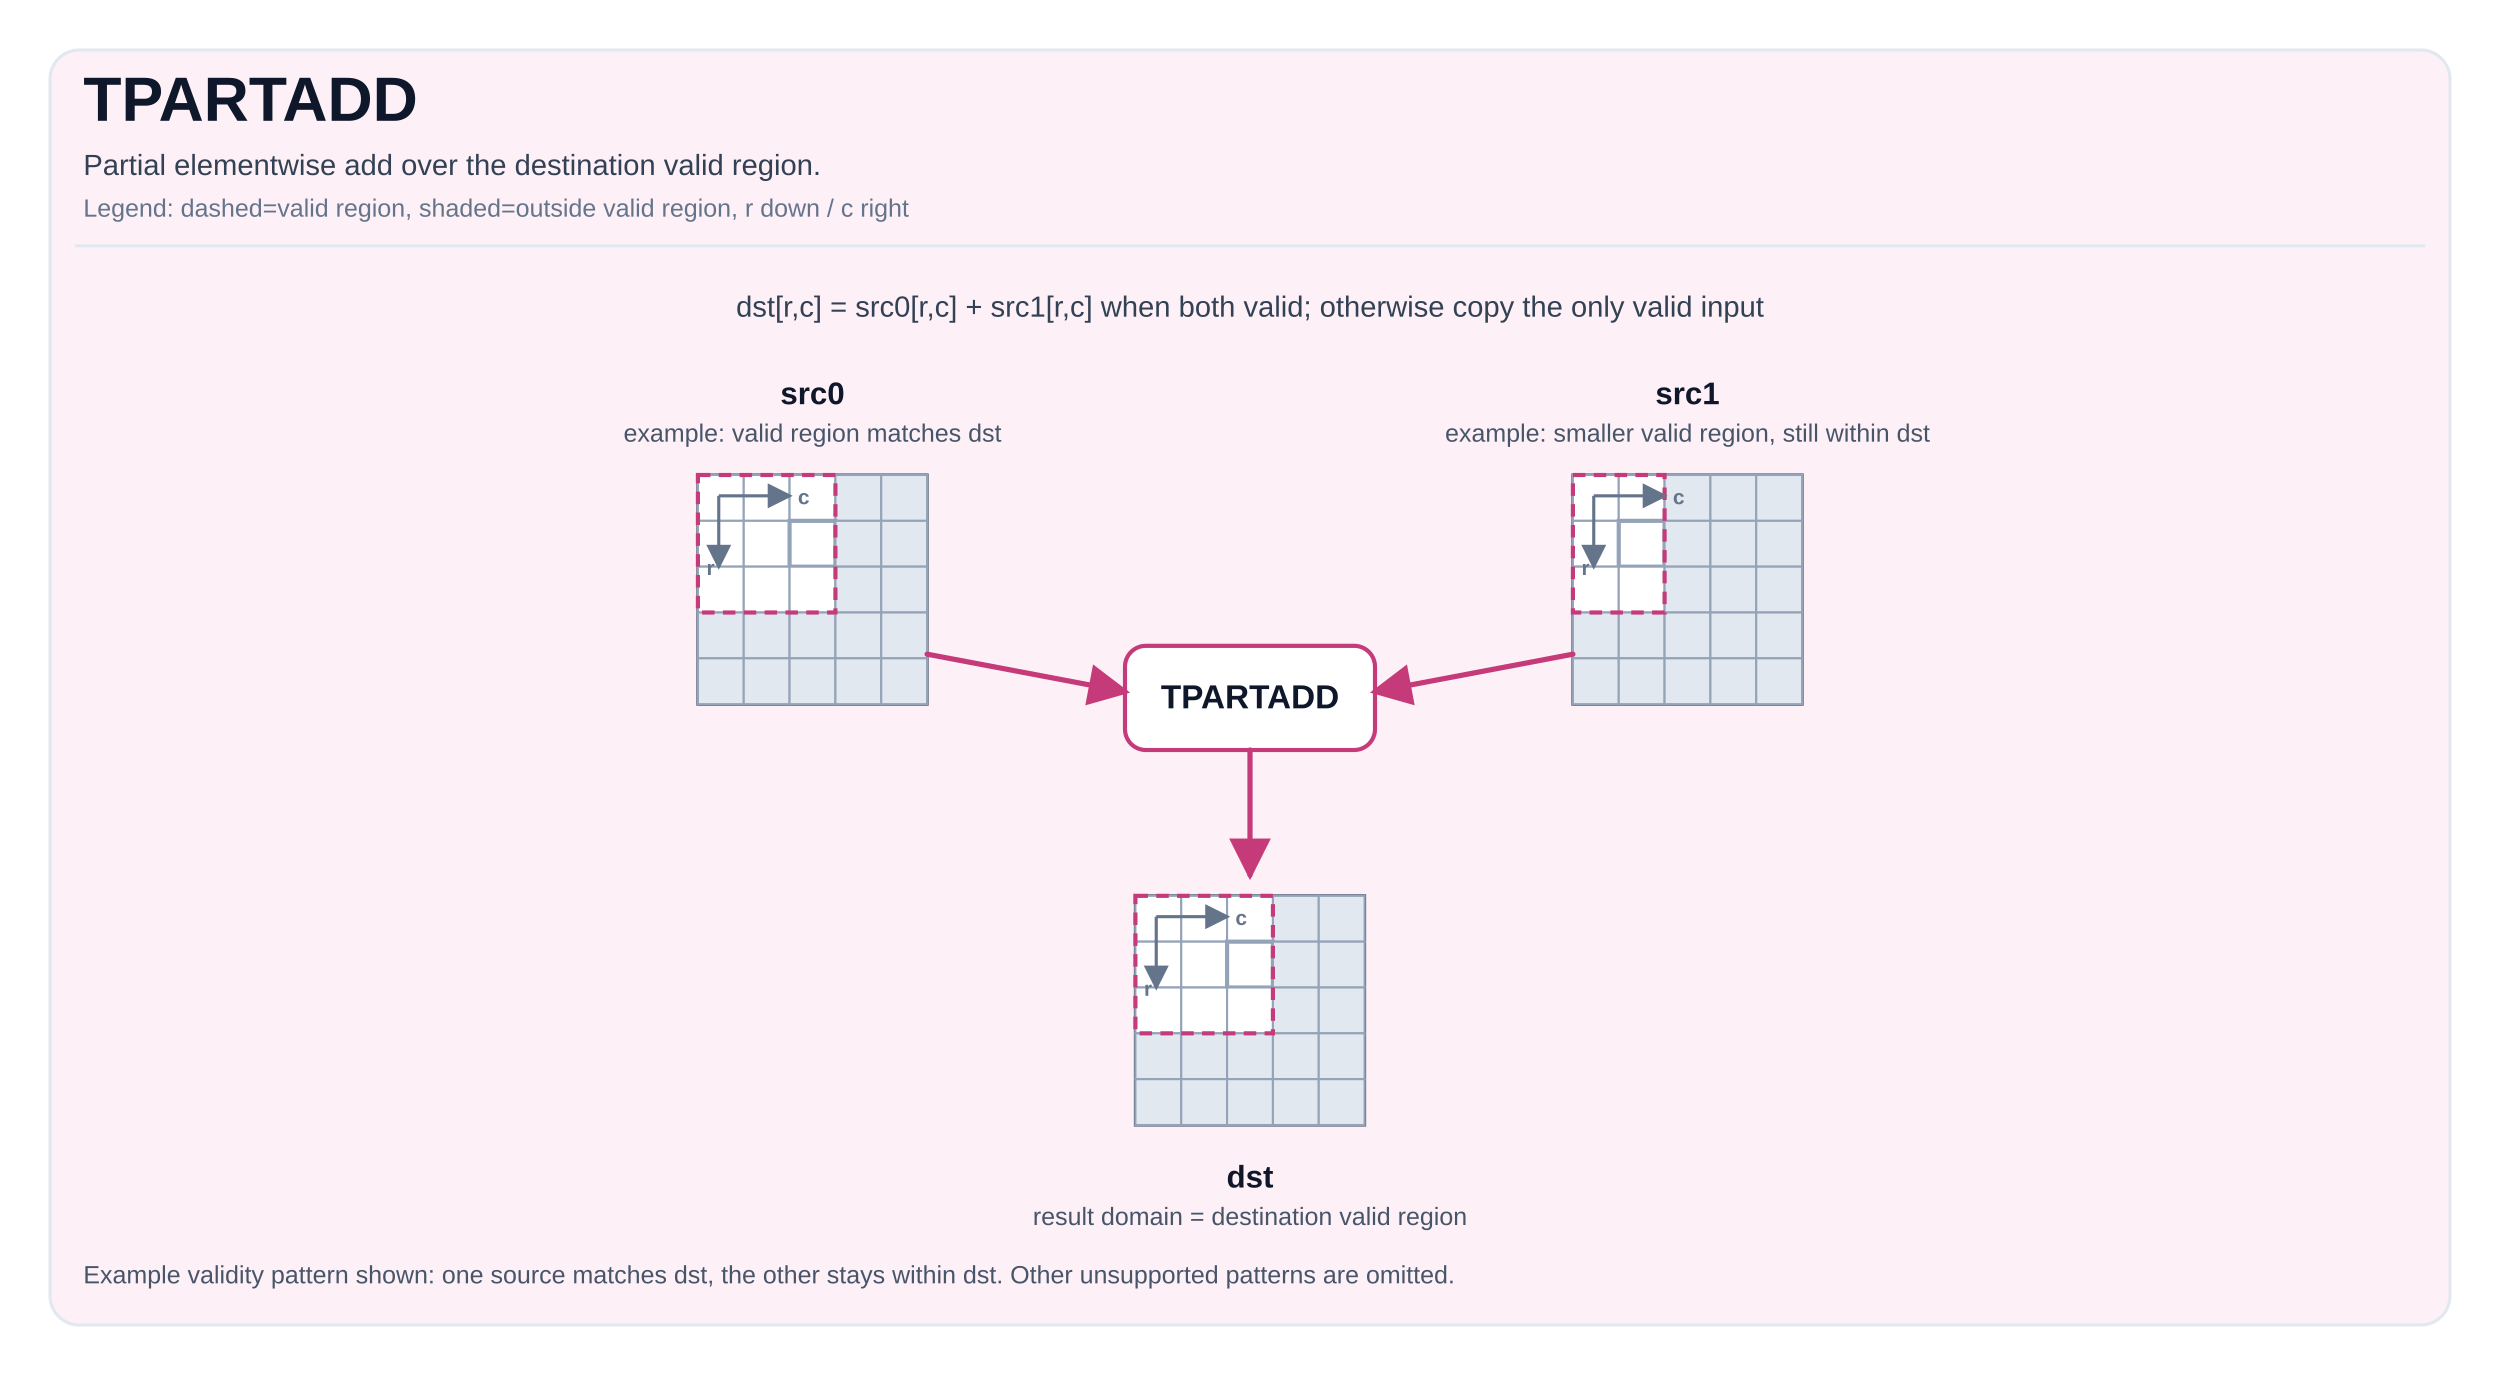
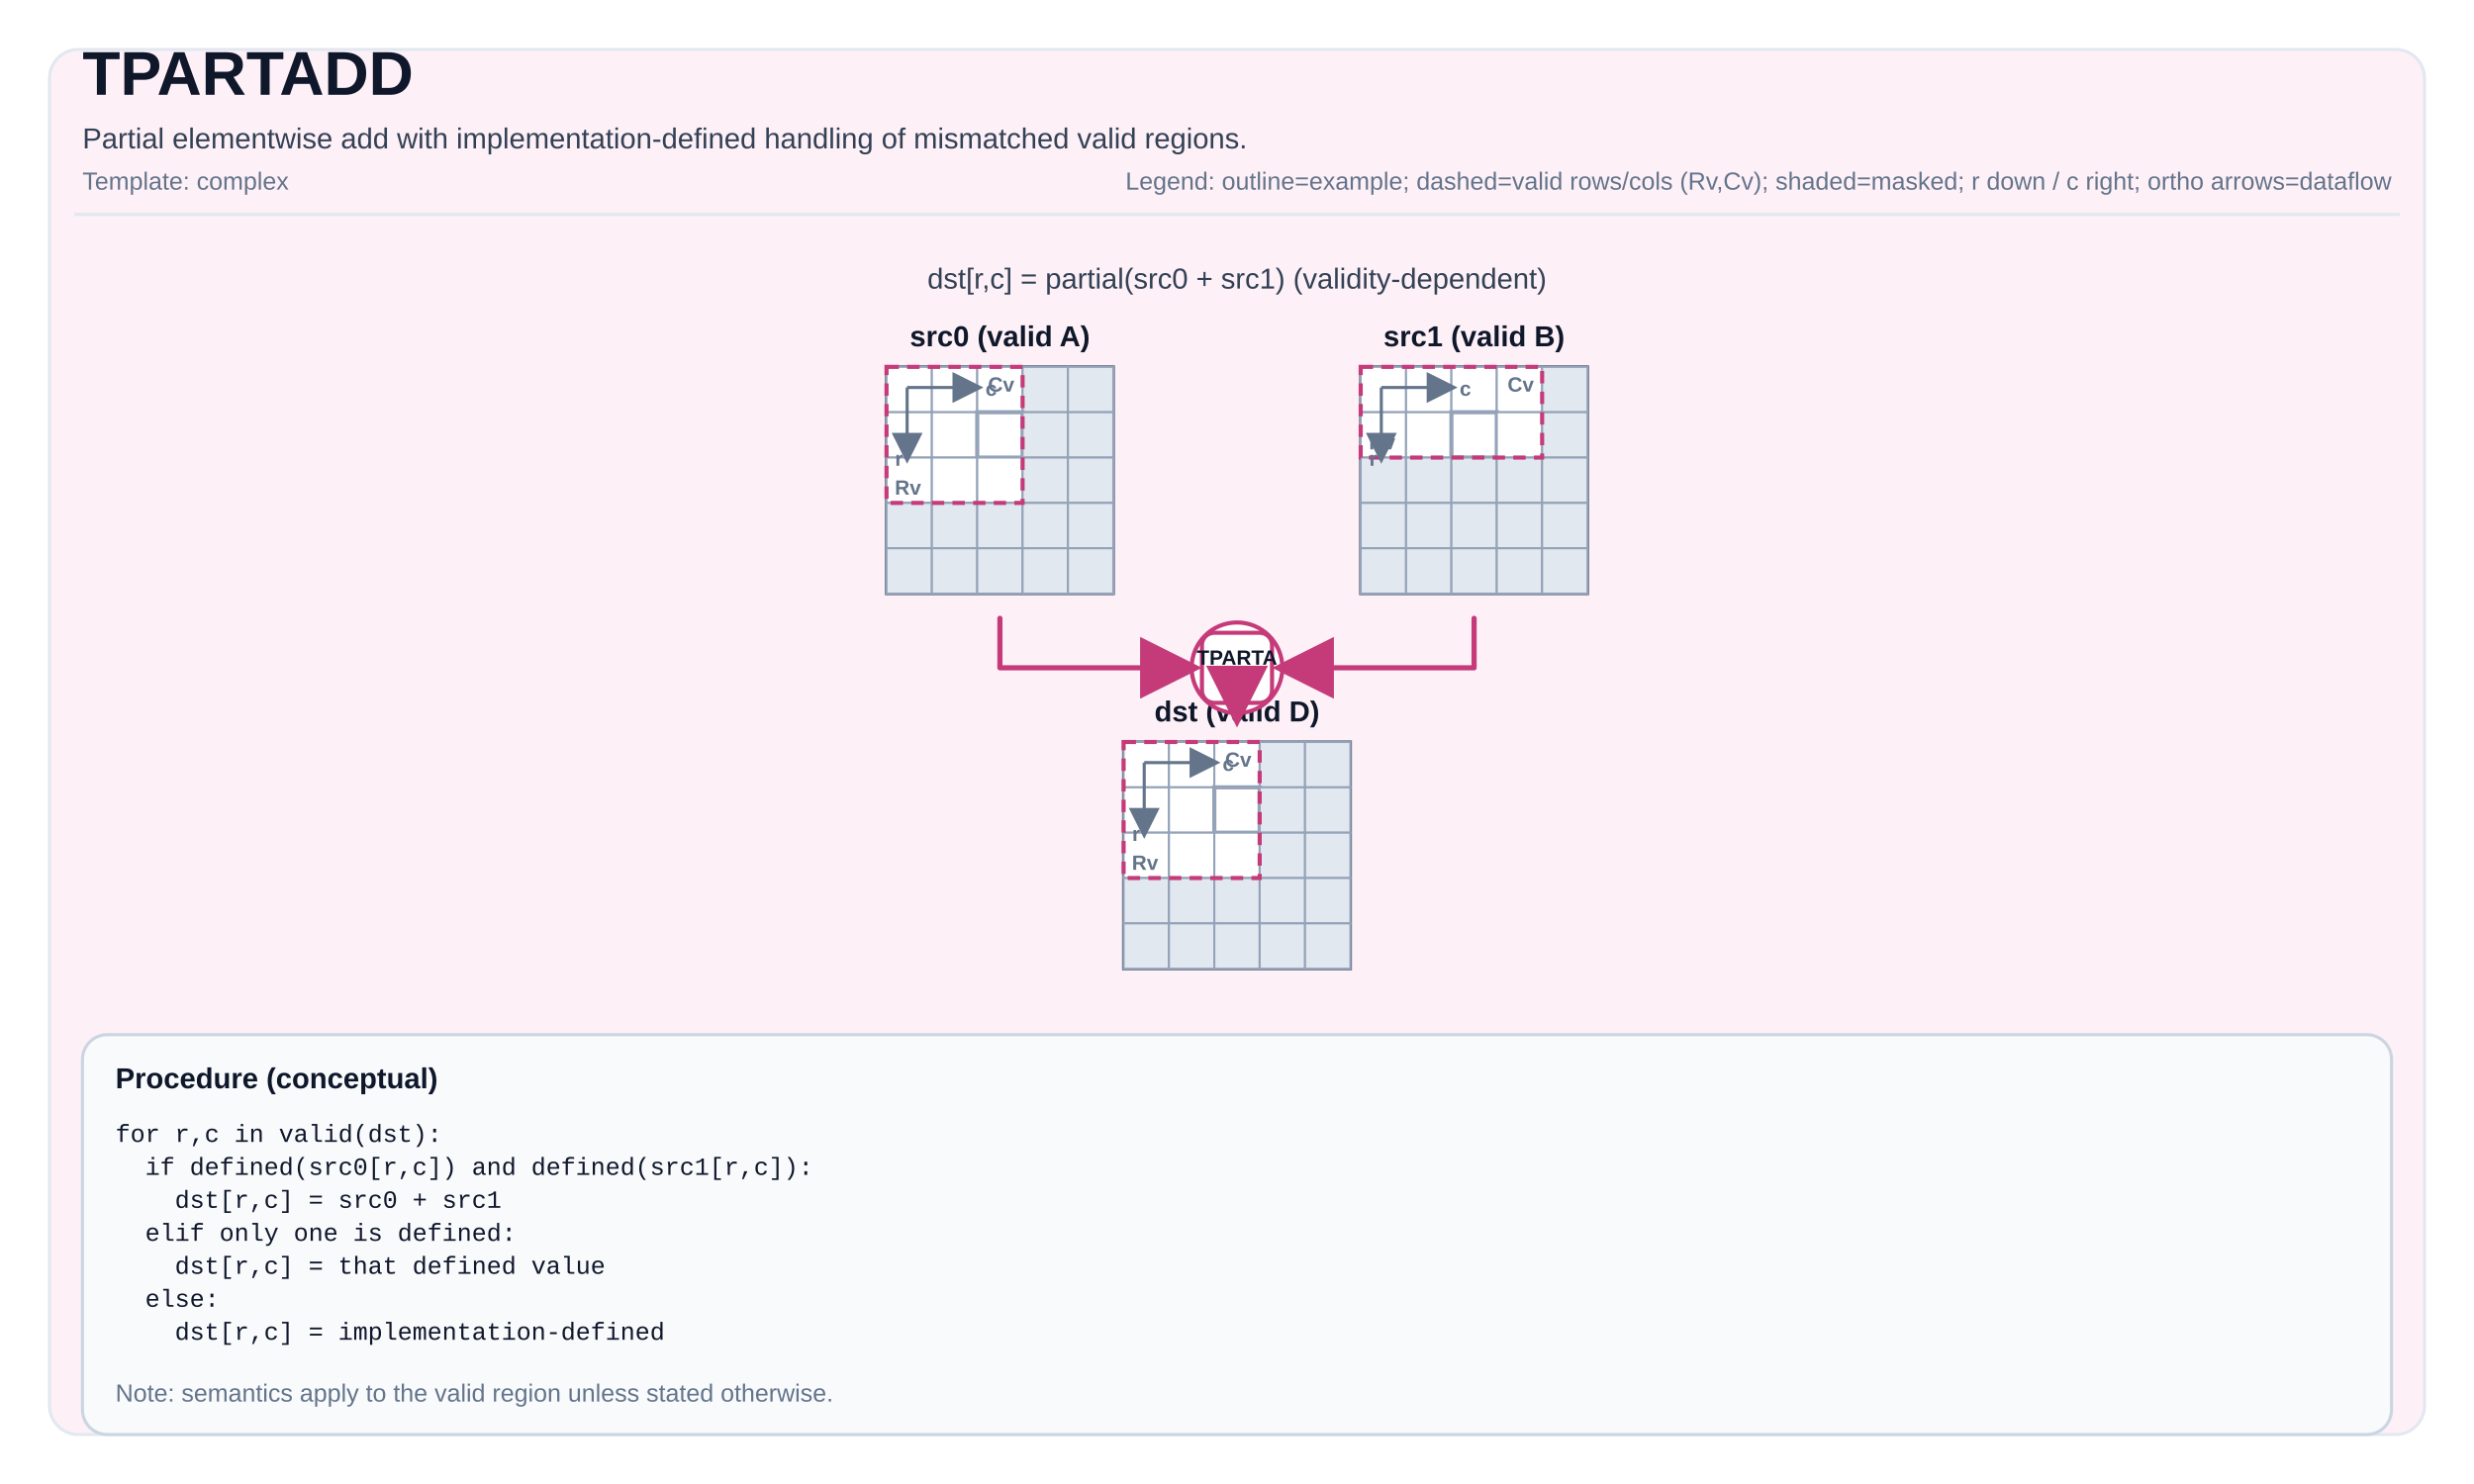
- <svg xmlns="http://www.w3.org/2000/svg" width="1200" height="660" viewBox="0 0 1200 660" role="img" aria-label="TPARTADD tile operation diagram">
+ <svg xmlns="http://www.w3.org/2000/svg" width="1200" height="720" viewBox="0 0 1200 720" role="img" aria-label="TPARTADD tile operation diagram">
  <defs>
-     <marker id="arrow" markerWidth="8" markerHeight="8" refX="7" refY="4" orient="auto">
-       <path d="M0,0 L0,8 L8,4 z" fill="#C53A79" />
+     <marker id="arrow" markerWidth="12" markerHeight="12" refX="10" refY="6" orient="auto">
+       <path d="M0,0 L0,12 L12,6 z" fill="#C53A79" />
    </marker>
-     <marker id="axisArrow" markerWidth="8" markerHeight="8" refX="7" refY="4" orient="auto">
-       <path d="M0,0 L0,8 L8,4 z" fill="#64748b" />
+     <marker id="axisArrow" markerWidth="10" markerHeight="10" refX="8" refY="5" orient="auto">
+       <path d="M0,0 L0,10 L10,5 z" fill="#64748b" />
    </marker>
  </defs>
  <style>
svg { font-family: Arial, Helvetica, sans-serif; }
.title { font-size: 30px; font-weight: 700; fill: #0f172a; }
.subtitle { font-size: 14px; fill: #334155; }
.meta { font-size: 12px; fill: #64748b; }
.frame { fill: white; }
.panel { fill: #FDF0F6; stroke: #e2e8f0; stroke-width: 1.5; rx: 14; }
- .tileLabel { font-size: 15px; font-weight: 700; fill: #0f172a; }
- .tileNote { font-size: 12px; fill: #475569; }
+ .tileLabel { font-size: 14px; font-weight: 700; fill: #0f172a; }
.tileBorder { fill: none; stroke: #475569; stroke-width: 1.5; }
.cell { fill: #ffffff; stroke: #94a3b8; stroke-width: 1; }
.cellMasked { fill: #e2e8f0; }
.cellHL { stroke-width: 2; }
+ .cellText { font-family: ui-monospace, SFMono-Regular, Menlo, Monaco, Consolas, 'Liberation Mono', 'Courier New', monospace; font-size: 10px; fill: #0f172a; }
.arrow { stroke-width: 2.5; fill: none; stroke-linejoin: round; stroke-linecap: round; }
.axisLine { stroke: #64748b; stroke-width: 1.5; fill: none; }
.axisText { font-size: 10px; fill: #64748b; font-weight: 700; }
- .opRect { fill: #ffffff; stroke: #C53A79; stroke-width: 2; rx: 10; }
- .opText { font-size: 16px; font-weight: 800; fill: #0f172a; }
+ .opCircle { fill: #ffffff; stroke-width: 2; }
+ .opRect { fill: #ffffff; stroke-width: 2; }
+ .opText { font-size: 10px; font-weight: 800; fill: #0f172a; }
+ .procBox { fill: #f8fafc; stroke: #cbd5e1; stroke-width: 1.5; rx: 12; }
+ .procTitle { font-size: 14px; font-weight: 700; fill: #0f172a; }
+ .procText { font-family: ui-monospace, SFMono-Regular, Menlo, Monaco, Consolas, 'Liberation Mono', 'Courier New', monospace; font-size: 12px; fill: #0f172a; }
+ .smallLabel { font-size: 12px; fill: #334155; }
+ .scalarBox { fill: #ffffff; stroke: #cbd5e1; stroke-width: 1.5; }
+ .scalarValue { font-size: 16px; font-weight: 700; }
.validBox { fill: none; stroke-width: 2; stroke-dasharray: 6 4; }
- .caption { font-size: 12px; fill: #475569; }
</style>
-   <rect x="0" y="0" width="1200" height="660" class="frame" />
-   <rect x="24" y="24" width="1152" height="612" class="panel" />
-   <text x="40" y="58" class="title">TPARTADD</text>
-   <text x="40" y="84" class="subtitle">Partial elementwise add over the destination valid region.</text>
-   <text x="40" y="104" class="meta">Legend: dashed=valid region, shaded=outside valid region, r down / c right</text>
-   <line x1="36" y1="118" x2="1164" y2="118" stroke="#e2e8f0" stroke-width="1.5" />
-   <text x="600" y="152" class="subtitle" text-anchor="middle" fill="#C53A79">dst[r,c] = src0[r,c] + src1[r,c] when both valid; otherwise copy the only valid input</text>
-   <text x="390" y="194" class="tileLabel" text-anchor="middle">src0</text>
-   <text x="390" y="212" class="tileNote" text-anchor="middle">example: valid region matches dst</text>
-   <rect x="335" y="228" width="110" height="110" class="tileBorder" />
-   <rect x="335" y="228" width="22" height="22" class="cell" />
-   <rect x="357" y="228" width="22" height="22" class="cell" />
-   <rect x="379" y="228" width="22" height="22" class="cell" />
-   <rect x="401" y="228" width="22" height="22" class="cell cellMasked" />
-   <rect x="423" y="228" width="22" height="22" class="cell cellMasked" />
-   <rect x="335" y="250" width="22" height="22" class="cell" />
-   <rect x="357" y="250" width="22" height="22" class="cell" />
-   <rect x="379" y="250" width="22" height="22" class="cell cellHL" stroke="#C53A79" />
-   <rect x="401" y="250" width="22" height="22" class="cell cellMasked" />
-   <rect x="423" y="250" width="22" height="22" class="cell cellMasked" />
-   <rect x="335" y="272" width="22" height="22" class="cell" />
-   <rect x="357" y="272" width="22" height="22" class="cell" />
-   <rect x="379" y="272" width="22" height="22" class="cell" />
-   <rect x="401" y="272" width="22" height="22" class="cell cellMasked" />
-   <rect x="423" y="272" width="22" height="22" class="cell cellMasked" />
-   <rect x="335" y="294" width="22" height="22" class="cell cellMasked" />
-   <rect x="357" y="294" width="22" height="22" class="cell cellMasked" />
-   <rect x="379" y="294" width="22" height="22" class="cell cellMasked" />
-   <rect x="401" y="294" width="22" height="22" class="cell cellMasked" />
-   <rect x="423" y="294" width="22" height="22" class="cell cellMasked" />
-   <rect x="335" y="316" width="22" height="22" class="cell cellMasked" />
-   <rect x="357" y="316" width="22" height="22" class="cell cellMasked" />
-   <rect x="379" y="316" width="22" height="22" class="cell cellMasked" />
-   <rect x="401" y="316" width="22" height="22" class="cell cellMasked" />
-   <rect x="423" y="316" width="22" height="22" class="cell cellMasked" />
-   <rect x="335" y="228" width="66" height="66" class="validBox" stroke="#C53A79" />
-   <path d="M 345 238 L 379 238" class="axisLine" marker-end="url(#axisArrow)" />
-   <path d="M 345 238 L 345 272" class="axisLine" marker-end="url(#axisArrow)" />
-   <text x="383" y="242" class="axisText">c</text>
-   <text x="343" y="276" class="axisText" text-anchor="end">r</text>
-   <text x="810" y="194" class="tileLabel" text-anchor="middle">src1</text>
-   <text x="810" y="212" class="tileNote" text-anchor="middle">example: smaller valid region, still within dst</text>
-   <rect x="755" y="228" width="110" height="110" class="tileBorder" />
-   <rect x="755" y="228" width="22" height="22" class="cell" />
-   <rect x="777" y="228" width="22" height="22" class="cell" />
-   <rect x="799" y="228" width="22" height="22" class="cell cellMasked" />
-   <rect x="821" y="228" width="22" height="22" class="cell cellMasked" />
-   <rect x="843" y="228" width="22" height="22" class="cell cellMasked" />
-   <rect x="755" y="250" width="22" height="22" class="cell" />
-   <rect x="777" y="250" width="22" height="22" class="cell cellHL" stroke="#C53A79" />
-   <rect x="799" y="250" width="22" height="22" class="cell cellMasked" />
-   <rect x="821" y="250" width="22" height="22" class="cell cellMasked" />
-   <rect x="843" y="250" width="22" height="22" class="cell cellMasked" />
-   <rect x="755" y="272" width="22" height="22" class="cell" />
-   <rect x="777" y="272" width="22" height="22" class="cell" />
-   <rect x="799" y="272" width="22" height="22" class="cell cellMasked" />
-   <rect x="821" y="272" width="22" height="22" class="cell cellMasked" />
-   <rect x="843" y="272" width="22" height="22" class="cell cellMasked" />
-   <rect x="755" y="294" width="22" height="22" class="cell cellMasked" />
-   <rect x="777" y="294" width="22" height="22" class="cell cellMasked" />
-   <rect x="799" y="294" width="22" height="22" class="cell cellMasked" />
-   <rect x="821" y="294" width="22" height="22" class="cell cellMasked" />
-   <rect x="843" y="294" width="22" height="22" class="cell cellMasked" />
-   <rect x="755" y="316" width="22" height="22" class="cell cellMasked" />
-   <rect x="777" y="316" width="22" height="22" class="cell cellMasked" />
-   <rect x="799" y="316" width="22" height="22" class="cell cellMasked" />
-   <rect x="821" y="316" width="22" height="22" class="cell cellMasked" />
-   <rect x="843" y="316" width="22" height="22" class="cell cellMasked" />
-   <rect x="755" y="228" width="44" height="66" class="validBox" stroke="#C53A79" />
-   <path d="M 765 238 L 799 238" class="axisLine" marker-end="url(#axisArrow)" />
-   <path d="M 765 238 L 765 272" class="axisLine" marker-end="url(#axisArrow)" />
-   <text x="803" y="242" class="axisText">c</text>
-   <text x="763" y="276" class="axisText" text-anchor="end">r</text>
-   <rect x="540" y="310" width="120" height="50" class="opRect" />
-   <text x="600" y="340" class="opText" text-anchor="middle">TPARTADD</text>
-   <path d="M 445 314 L 540 332" class="arrow" stroke="#C53A79" marker-end="url(#arrow)" />
-   <path d="M 755 314 L 660 332" class="arrow" stroke="#C53A79" marker-end="url(#arrow)" />
-   <rect x="545" y="430" width="110" height="110" class="tileBorder" />
-   <rect x="545" y="430" width="22" height="22" class="cell" />
-   <rect x="567" y="430" width="22" height="22" class="cell" />
-   <rect x="589" y="430" width="22" height="22" class="cell" />
-   <rect x="611" y="430" width="22" height="22" class="cell cellMasked" />
-   <rect x="633" y="430" width="22" height="22" class="cell cellMasked" />
-   <rect x="545" y="452" width="22" height="22" class="cell" />
-   <rect x="567" y="452" width="22" height="22" class="cell" />
-   <rect x="589" y="452" width="22" height="22" class="cell cellHL" stroke="#C53A79" />
-   <rect x="611" y="452" width="22" height="22" class="cell cellMasked" />
-   <rect x="633" y="452" width="22" height="22" class="cell cellMasked" />
-   <rect x="545" y="474" width="22" height="22" class="cell" />
-   <rect x="567" y="474" width="22" height="22" class="cell" />
-   <rect x="589" y="474" width="22" height="22" class="cell" />
-   <rect x="611" y="474" width="22" height="22" class="cell cellMasked" />
-   <rect x="633" y="474" width="22" height="22" class="cell cellMasked" />
-   <rect x="545" y="496" width="22" height="22" class="cell cellMasked" />
-   <rect x="567" y="496" width="22" height="22" class="cell cellMasked" />
-   <rect x="589" y="496" width="22" height="22" class="cell cellMasked" />
-   <rect x="611" y="496" width="22" height="22" class="cell cellMasked" />
-   <rect x="633" y="496" width="22" height="22" class="cell cellMasked" />
-   <rect x="545" y="518" width="22" height="22" class="cell cellMasked" />
-   <rect x="567" y="518" width="22" height="22" class="cell cellMasked" />
-   <rect x="589" y="518" width="22" height="22" class="cell cellMasked" />
-   <rect x="611" y="518" width="22" height="22" class="cell cellMasked" />
-   <rect x="633" y="518" width="22" height="22" class="cell cellMasked" />
-   <rect x="545" y="430" width="66" height="66" class="validBox" stroke="#C53A79" />
-   <path d="M 555 440 L 589 440" class="axisLine" marker-end="url(#axisArrow)" />
-   <path d="M 555 440 L 555 474" class="axisLine" marker-end="url(#axisArrow)" />
-   <text x="593" y="444" class="axisText">c</text>
-   <text x="553" y="478" class="axisText" text-anchor="end">r</text>
-   <path d="M 600 360 L 600 420" class="arrow" stroke="#C53A79" marker-end="url(#arrow)" />
-   <text x="600" y="570" class="tileLabel" text-anchor="middle">dst</text>
-   <text x="600" y="588" class="tileNote" text-anchor="middle">result domain = destination valid region</text>
-   <text x="40" y="616" class="caption">Example validity pattern shown: one source matches dst, the other stays within dst. Other unsupported patterns are omitted.</text>
+   <rect x="0" y="0" width="1200" height="720" class="frame" />
+   <rect x="24" y="24" width="1152" height="672" class="panel" />
+   <text x="40" y="46" class="title">TPARTADD</text>
+   <text x="40" y="72" class="subtitle">Partial elementwise add with implementation-defined handling of mismatched valid regions.</text>
+   <text x="40" y="92" class="meta">Template: complex</text>
+   <text x="1160" y="92" class="meta" text-anchor="end">Legend: outline=example; dashed=valid rows/cols (Rv,Cv); shaded=masked; r down / c right; ortho arrows=dataflow</text>
+   <line x1="36" y1="104" x2="1164" y2="104" stroke="#e2e8f0" stroke-width="1.5" />
+   <text x="600" y="140" class="subtitle" text-anchor="middle" fill="#C53A79">dst[r,c] = partial(src0 + src1)   (validity-dependent)</text>
+   <text x="485" y="168" class="tileLabel" text-anchor="middle">src0 (valid A)</text>
+   <rect x="430" y="178" width="110" height="110" class="tileBorder" />
+   <rect x="430" y="178" width="22" height="22" class="cell" />
+   <rect x="452" y="178" width="22" height="22" class="cell" />
+   <rect x="474" y="178" width="22" height="22" class="cell" />
+   <rect x="496" y="178" width="22" height="22" class="cell cellMasked" />
+   <rect x="518" y="178" width="22" height="22" class="cell cellMasked" />
+   <rect x="430" y="200" width="22" height="22" class="cell" />
+   <rect x="452" y="200" width="22" height="22" class="cell" />
+   <rect x="474" y="200" width="22" height="22" class="cell cellHL" stroke="#C53A79" />
+   <rect x="496" y="200" width="22" height="22" class="cell cellMasked" />
+   <rect x="518" y="200" width="22" height="22" class="cell cellMasked" />
+   <rect x="430" y="222" width="22" height="22" class="cell" />
+   <rect x="452" y="222" width="22" height="22" class="cell" />
+   <rect x="474" y="222" width="22" height="22" class="cell" />
+   <rect x="496" y="222" width="22" height="22" class="cell cellMasked" />
+   <rect x="518" y="222" width="22" height="22" class="cell cellMasked" />
+   <rect x="430" y="244" width="22" height="22" class="cell cellMasked" />
+   <rect x="452" y="244" width="22" height="22" class="cell cellMasked" />
+   <rect x="474" y="244" width="22" height="22" class="cell cellMasked" />
+   <rect x="496" y="244" width="22" height="22" class="cell cellMasked" />
+   <rect x="518" y="244" width="22" height="22" class="cell cellMasked" />
+   <rect x="430" y="266" width="22" height="22" class="cell cellMasked" />
+   <rect x="452" y="266" width="22" height="22" class="cell cellMasked" />
+   <rect x="474" y="266" width="22" height="22" class="cell cellMasked" />
+   <rect x="496" y="266" width="22" height="22" class="cell cellMasked" />
+   <rect x="518" y="266" width="22" height="22" class="cell cellMasked" />
+   <rect x="430" y="178" width="66" height="66" class="validBox" stroke="#C53A79" />
+   <text x="434" y="240" class="axisText">Rv</text>
+   <text x="492" y="190" class="axisText" text-anchor="end">Cv</text>
+   <path d="M 440 188 L 474 188" class="axisLine" marker-end="url(#axisArrow)" />
+   <path d="M 440 188 L 440 222" class="axisLine" marker-end="url(#axisArrow)" />
+   <text x="478" y="192" class="axisText">c</text>
+   <text x="438" y="226" class="axisText" text-anchor="end">r</text>
+   <text x="715" y="168" class="tileLabel" text-anchor="middle">src1 (valid B)</text>
+   <rect x="660" y="178" width="110" height="110" class="tileBorder" />
+   <rect x="660" y="178" width="22" height="22" class="cell" />
+   <rect x="682" y="178" width="22" height="22" class="cell" />
+   <rect x="704" y="178" width="22" height="22" class="cell" />
+   <rect x="726" y="178" width="22" height="22" class="cell" />
+   <rect x="748" y="178" width="22" height="22" class="cell cellMasked" />
+   <rect x="660" y="200" width="22" height="22" class="cell" />
+   <rect x="682" y="200" width="22" height="22" class="cell" />
+   <rect x="704" y="200" width="22" height="22" class="cell cellHL" stroke="#C53A79" />
+   <rect x="726" y="200" width="22" height="22" class="cell" />
+   <rect x="748" y="200" width="22" height="22" class="cell cellMasked" />
+   <rect x="660" y="222" width="22" height="22" class="cell cellMasked" />
+   <rect x="682" y="222" width="22" height="22" class="cell cellMasked" />
+   <rect x="704" y="222" width="22" height="22" class="cell cellMasked" />
+   <rect x="726" y="222" width="22" height="22" class="cell cellMasked" />
+   <rect x="748" y="222" width="22" height="22" class="cell cellMasked" />
+   <rect x="660" y="244" width="22" height="22" class="cell cellMasked" />
+   <rect x="682" y="244" width="22" height="22" class="cell cellMasked" />
+   <rect x="704" y="244" width="22" height="22" class="cell cellMasked" />
+   <rect x="726" y="244" width="22" height="22" class="cell cellMasked" />
+   <rect x="748" y="244" width="22" height="22" class="cell cellMasked" />
+   <rect x="660" y="266" width="22" height="22" class="cell cellMasked" />
+   <rect x="682" y="266" width="22" height="22" class="cell cellMasked" />
+   <rect x="704" y="266" width="22" height="22" class="cell cellMasked" />
+   <rect x="726" y="266" width="22" height="22" class="cell cellMasked" />
+   <rect x="748" y="266" width="22" height="22" class="cell cellMasked" />
+   <rect x="660" y="178" width="88" height="44" class="validBox" stroke="#C53A79" />
+   <text x="664" y="218" class="axisText">Rv</text>
+   <text x="744" y="190" class="axisText" text-anchor="end">Cv</text>
+   <path d="M 670 188 L 704 188" class="axisLine" marker-end="url(#axisArrow)" />
+   <path d="M 670 188 L 670 222" class="axisLine" marker-end="url(#axisArrow)" />
+   <text x="708" y="192" class="axisText">c</text>
+   <text x="668" y="226" class="axisText" text-anchor="end">r</text>
+   <text x="600" y="350" class="tileLabel" text-anchor="middle">dst (valid D)</text>
+   <rect x="545" y="360" width="110" height="110" class="tileBorder" />
+   <rect x="545" y="360" width="22" height="22" class="cell" />
+   <rect x="567" y="360" width="22" height="22" class="cell" />
+   <rect x="589" y="360" width="22" height="22" class="cell" />
+   <rect x="611" y="360" width="22" height="22" class="cell cellMasked" />
+   <rect x="633" y="360" width="22" height="22" class="cell cellMasked" />
+   <rect x="545" y="382" width="22" height="22" class="cell" />
+   <rect x="567" y="382" width="22" height="22" class="cell" />
+   <rect x="589" y="382" width="22" height="22" class="cell cellHL" stroke="#C53A79" />
+   <rect x="611" y="382" width="22" height="22" class="cell cellMasked" />
+   <rect x="633" y="382" width="22" height="22" class="cell cellMasked" />
+   <rect x="545" y="404" width="22" height="22" class="cell" />
+   <rect x="567" y="404" width="22" height="22" class="cell" />
+   <rect x="589" y="404" width="22" height="22" class="cell" />
+   <rect x="611" y="404" width="22" height="22" class="cell cellMasked" />
+   <rect x="633" y="404" width="22" height="22" class="cell cellMasked" />
+   <rect x="545" y="426" width="22" height="22" class="cell cellMasked" />
+   <rect x="567" y="426" width="22" height="22" class="cell cellMasked" />
+   <rect x="589" y="426" width="22" height="22" class="cell cellMasked" />
+   <rect x="611" y="426" width="22" height="22" class="cell cellMasked" />
+   <rect x="633" y="426" width="22" height="22" class="cell cellMasked" />
+   <rect x="545" y="448" width="22" height="22" class="cell cellMasked" />
+   <rect x="567" y="448" width="22" height="22" class="cell cellMasked" />
+   <rect x="589" y="448" width="22" height="22" class="cell cellMasked" />
+   <rect x="611" y="448" width="22" height="22" class="cell cellMasked" />
+   <rect x="633" y="448" width="22" height="22" class="cell cellMasked" />
+   <rect x="545" y="360" width="66" height="66" class="validBox" stroke="#C53A79" />
+   <text x="549" y="422" class="axisText">Rv</text>
+   <text x="607" y="372" class="axisText" text-anchor="end">Cv</text>
+   <path d="M 555 370 L 589 370" class="axisLine" marker-end="url(#axisArrow)" />
+   <path d="M 555 370 L 555 404" class="axisLine" marker-end="url(#axisArrow)" />
+   <text x="593" y="374" class="axisText">c</text>
+   <text x="553" y="408" class="axisText" text-anchor="end">r</text>
+   <circle cx="600" cy="324" r="22" class="opCircle" stroke="#C53A79" />
+   <rect x="583" y="307" width="34" height="34" rx="6" class="opRect" stroke="#C53A79" />
+   <text x="600" y="322.5" class="opText" text-anchor="middle" font-size="8px">TPARTA</text>
+   <text x="600" y="331.5" class="opText" text-anchor="middle" font-size="8px">DD</text>
+   <path d="M 485 300 L 485 324 L 578 324 L 578 324" class="arrow" stroke="#C53A79" marker-end="url(#arrow)" />
+   <path d="M 715 300 L 715 324 L 622 324 L 622 324" class="arrow" stroke="#C53A79" marker-end="url(#arrow)" />
+   <path d="M 600 346 L 600 347 L 600 347 L 600 348" class="arrow" stroke="#C53A79" marker-end="url(#arrow)" />
+   <rect x="40" y="502" width="1120" height="194" class="procBox" />
+   <text x="56" y="528" class="procTitle">Procedure (conceptual)</text>
+   <text x="56" y="554" class="procText" xml:space="preserve">
+     <tspan x="56" dy="0">for r,c in valid(dst):</tspan>
+     <tspan x="56" dy="16">  if defined(src0[r,c]) and defined(src1[r,c]):</tspan>
+     <tspan x="56" dy="16">    dst[r,c] = src0 + src1</tspan>
+     <tspan x="56" dy="16">  elif only one is defined:</tspan>
+     <tspan x="56" dy="16">    dst[r,c] = that defined value</tspan>
+     <tspan x="56" dy="16">  else:</tspan>
+     <tspan x="56" dy="16">    dst[r,c] = implementation-defined</tspan>
+   </text>
+   <text x="56" y="680" class="meta">Note: semantics apply to the valid region unless stated otherwise.</text>
</svg>
